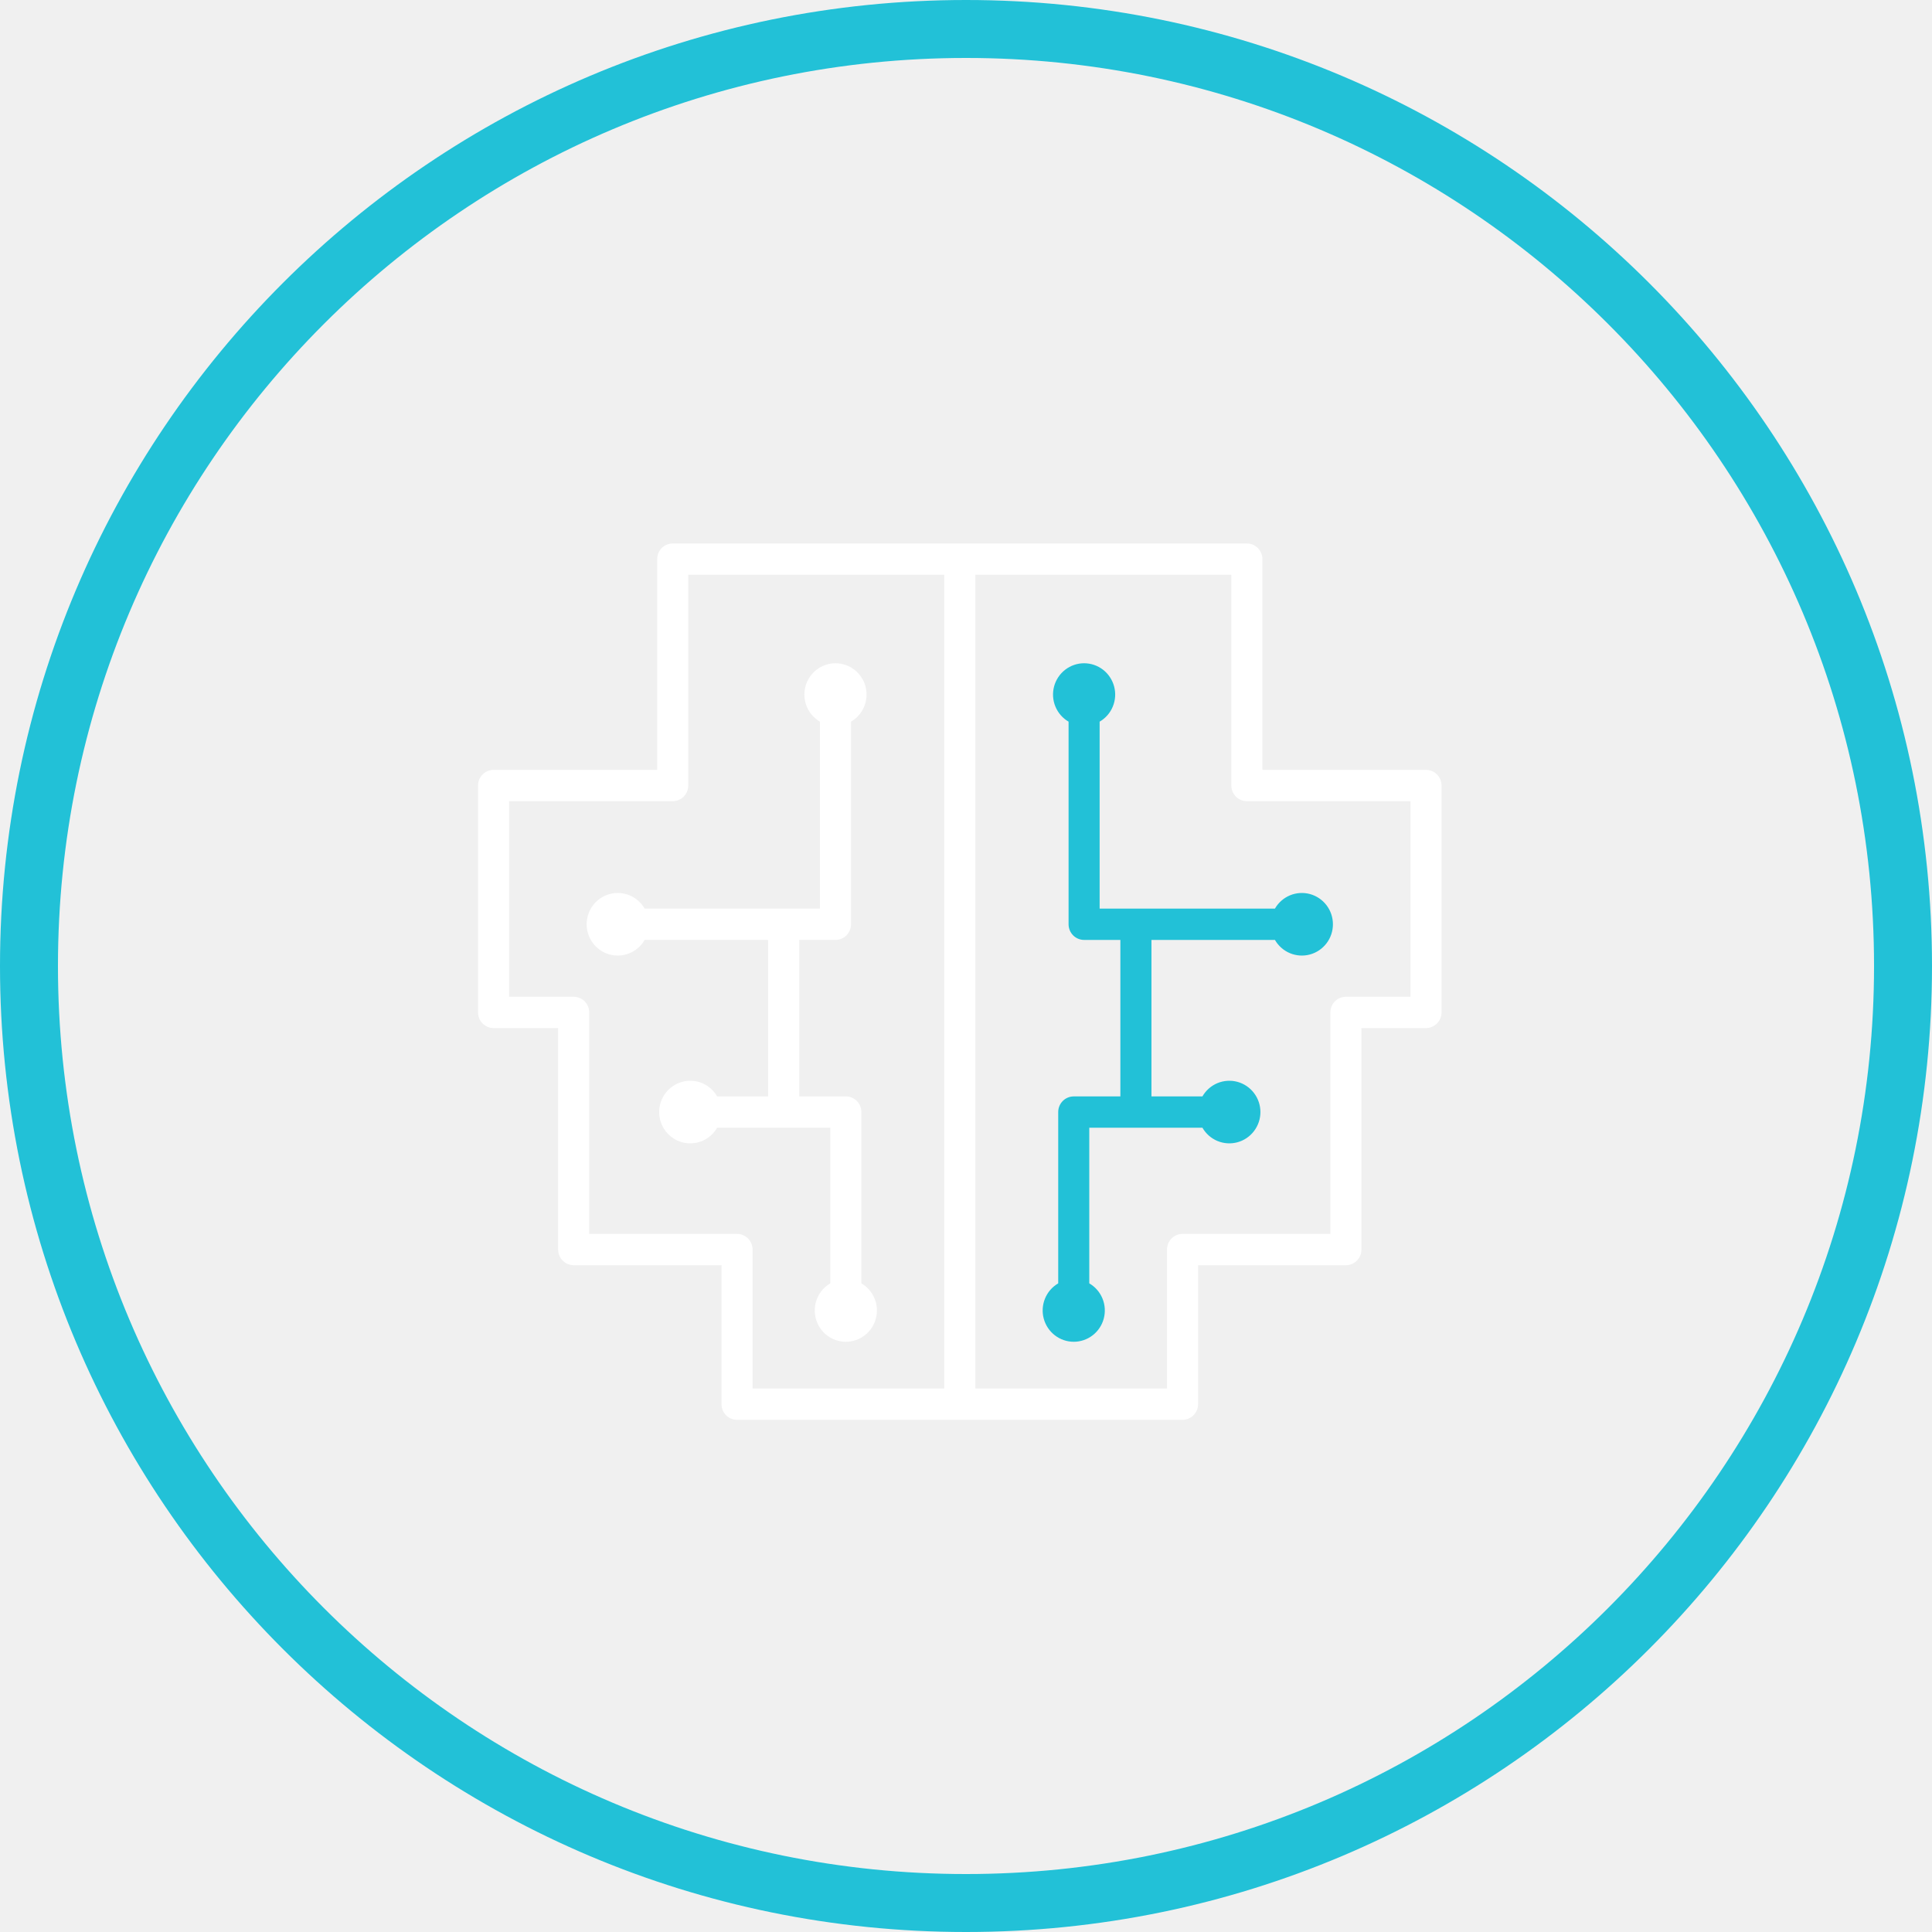
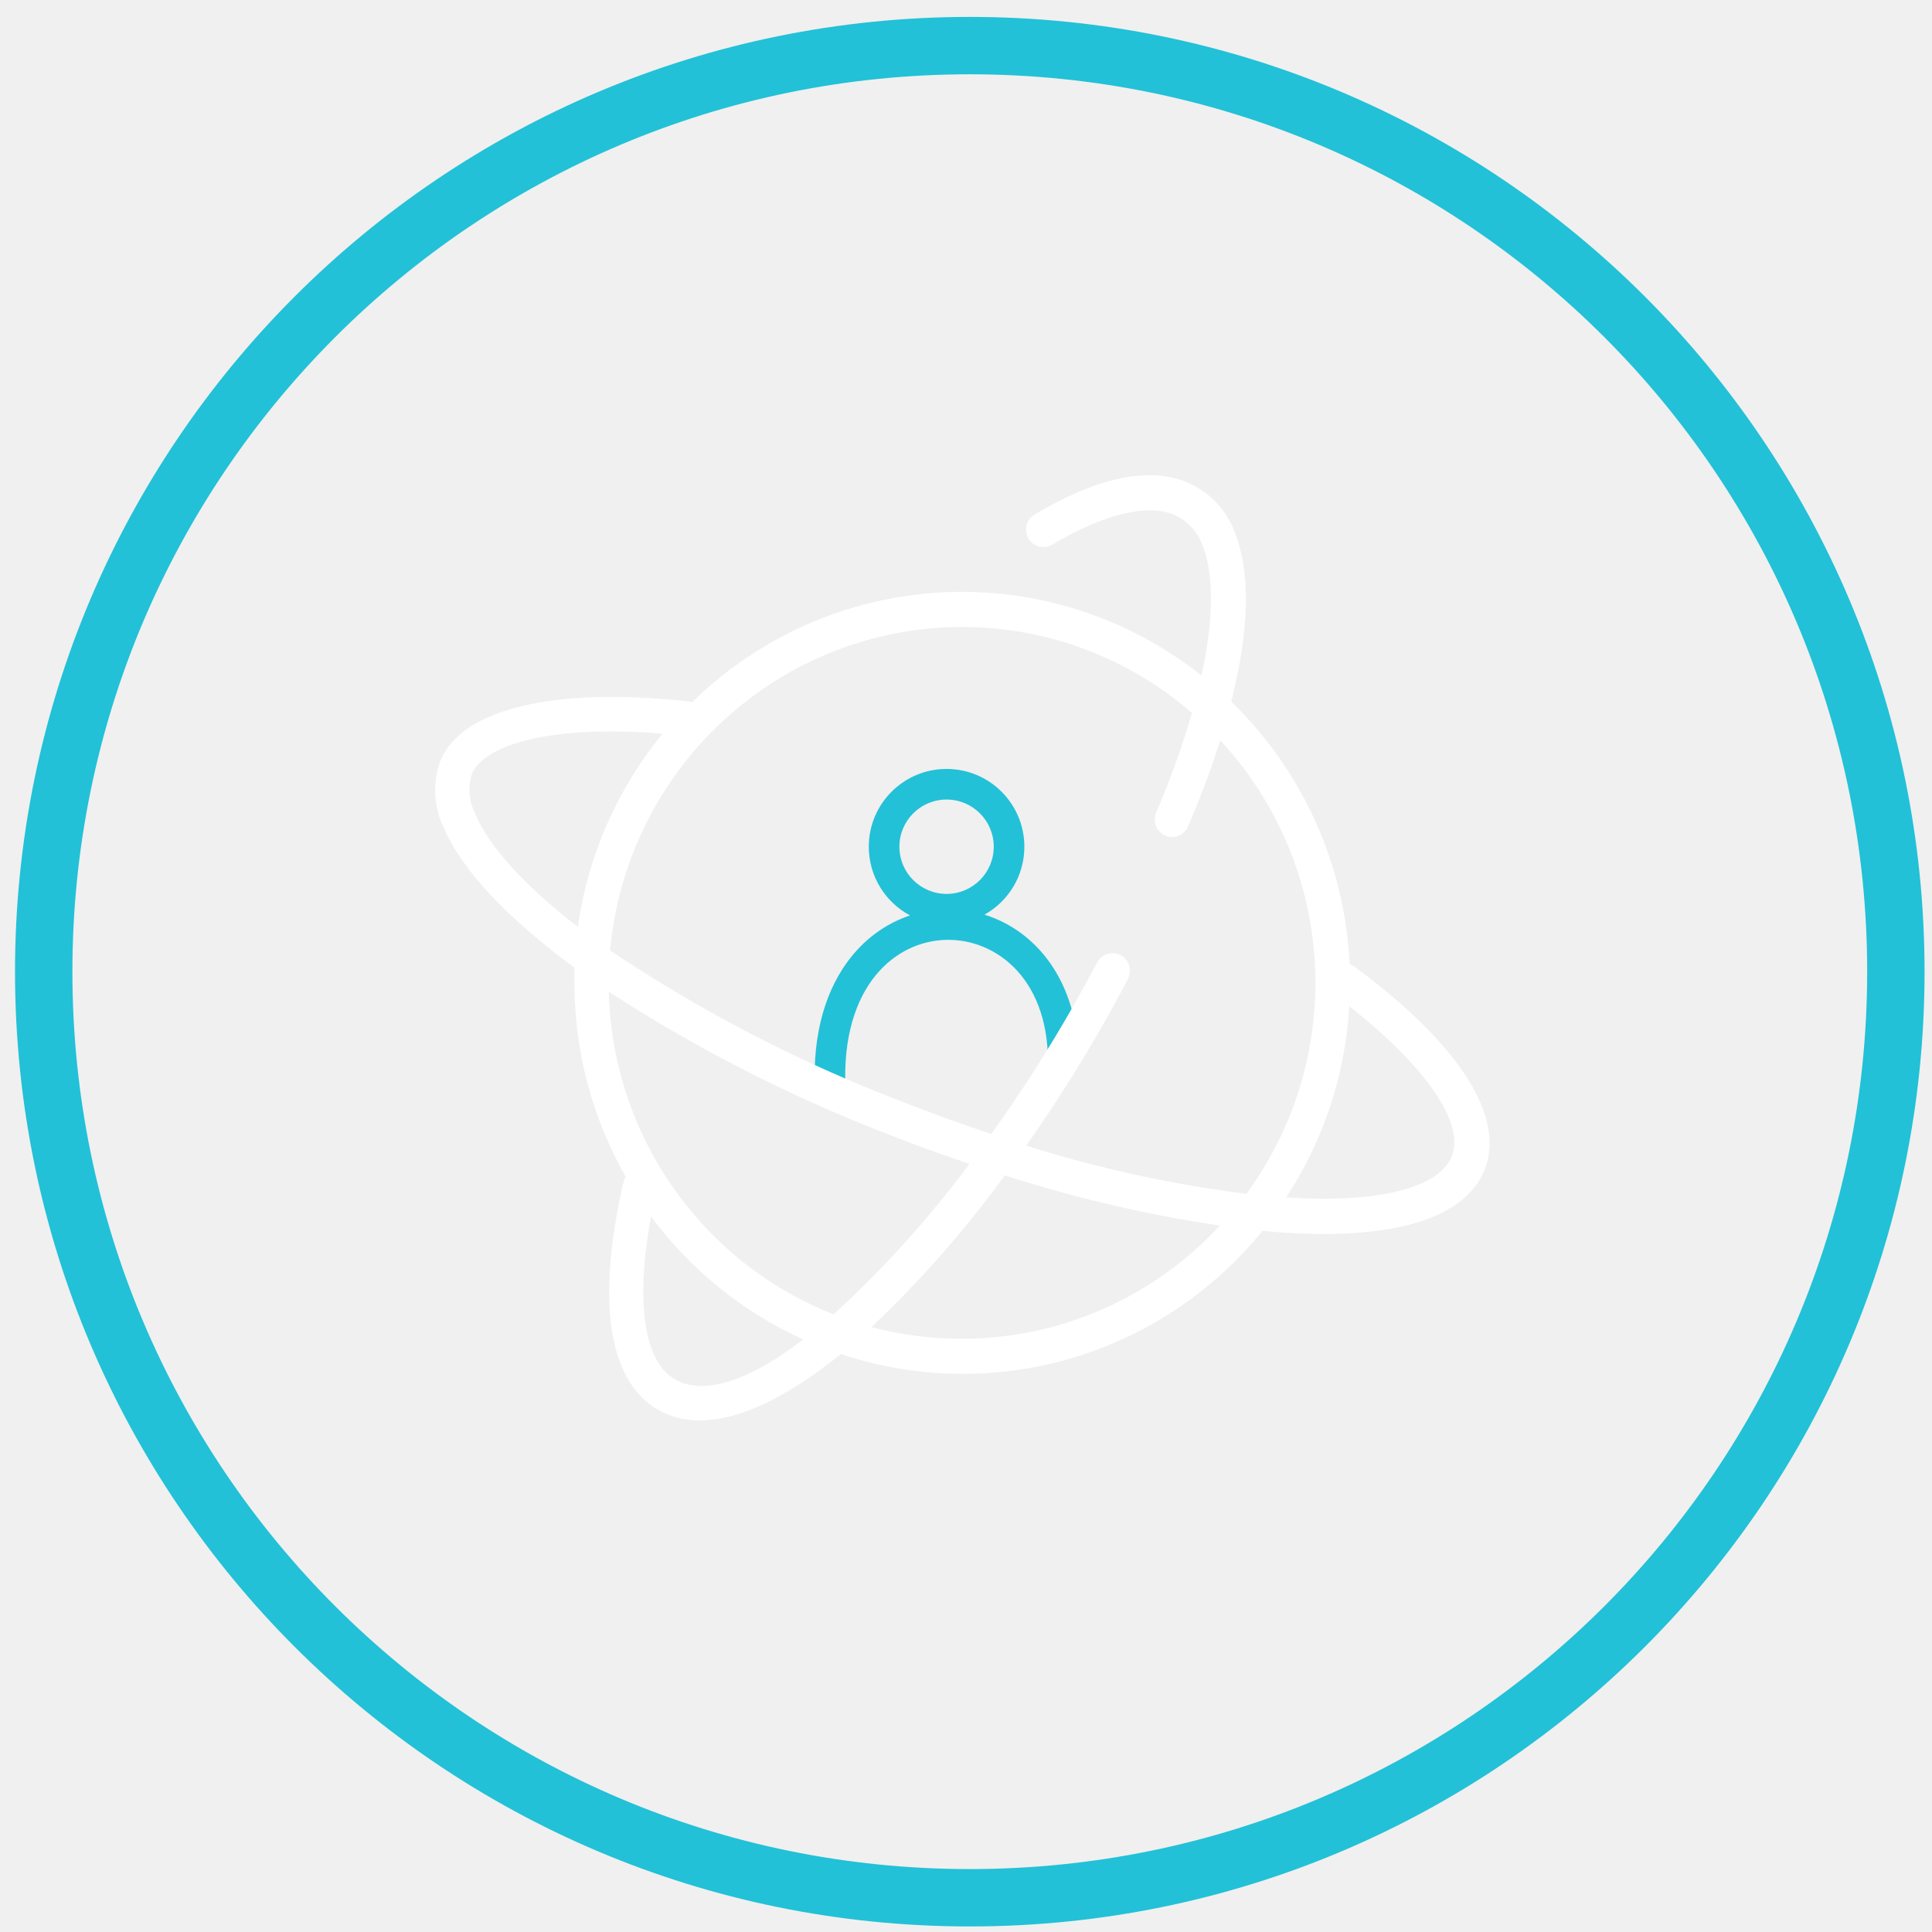
- <svg xmlns="http://www.w3.org/2000/svg" width="100" height="100" viewBox="0 0 100 100" fill="none">
-   <circle cx="50" cy="50" r="48.5" stroke="#22C1D7" class="stroke-second-color-green" stroke-width="3" />
-   <path d="M56.917 47.03V37.353C57.224 37.175 57.464 36.9 57.599 36.57C57.735 36.241 57.759 35.876 57.667 35.531C57.575 35.187 57.373 34.882 57.093 34.665C56.812 34.448 56.467 34.33 56.113 34.33C55.759 34.33 55.415 34.448 55.134 34.665C54.853 34.882 54.651 35.187 54.559 35.531C54.468 35.876 54.491 36.241 54.627 36.57C54.763 36.9 55.002 37.175 55.309 37.353V47.84C55.309 48.055 55.394 48.261 55.544 48.413C55.695 48.565 55.9 48.65 56.113 48.65H57.99V56.75H55.577C55.364 56.75 55.159 56.835 55.008 56.987C54.857 57.139 54.773 57.345 54.773 57.56V66.427C54.466 66.605 54.226 66.88 54.091 67.21C53.955 67.539 53.931 67.905 54.023 68.249C54.115 68.594 54.317 68.898 54.598 69.115C54.879 69.332 55.223 69.45 55.577 69.45C55.931 69.45 56.275 69.332 56.556 69.115C56.837 68.898 57.039 68.594 57.131 68.249C57.222 67.905 57.199 67.539 57.063 67.21C56.928 66.88 56.688 66.605 56.381 66.427V58.37H62.237C62.414 58.679 62.687 58.92 63.014 59.057C63.342 59.193 63.704 59.217 64.046 59.125C64.388 59.033 64.691 58.829 64.906 58.546C65.122 58.263 65.239 57.917 65.239 57.56C65.239 57.203 65.122 56.857 64.906 56.574C64.691 56.291 64.388 56.088 64.046 55.995C63.704 55.903 63.342 55.927 63.014 56.063C62.687 56.2 62.414 56.441 62.237 56.75H59.599V48.65H65.99C66.168 48.959 66.441 49.2 66.768 49.337C67.095 49.473 67.458 49.497 67.8 49.405C68.142 49.313 68.444 49.109 68.66 48.826C68.876 48.543 68.992 48.197 68.992 47.84C68.992 47.483 68.876 47.137 68.66 46.854C68.444 46.571 68.142 46.368 67.8 46.275C67.458 46.183 67.095 46.207 66.768 46.343C66.441 46.48 66.168 46.721 65.99 47.03H56.917Z" fill="#22C1D7" class="fill-second-color-green" />
-   <path d="M73.809 39.848H65.342V28.94C65.342 28.725 65.257 28.519 65.106 28.367C64.956 28.215 64.751 28.13 64.538 28.13H34.82C34.607 28.13 34.402 28.215 34.251 28.367C34.1 28.519 34.016 28.725 34.016 28.94V39.848H25.549C25.443 39.848 25.338 39.869 25.241 39.91C25.143 39.95 25.054 40.01 24.98 40.085C24.905 40.16 24.846 40.25 24.805 40.348C24.765 40.446 24.744 40.551 24.744 40.658V52.403C24.744 52.618 24.829 52.824 24.98 52.976C25.131 53.127 25.335 53.213 25.549 53.213H28.889V64.677C28.889 64.892 28.974 65.098 29.125 65.25C29.276 65.402 29.48 65.487 29.694 65.487H37.346V72.68C37.346 72.895 37.43 73.101 37.581 73.253C37.732 73.404 37.937 73.49 38.15 73.49H61.208C61.421 73.49 61.626 73.404 61.776 73.253C61.927 73.101 62.012 72.895 62.012 72.68V65.487H69.664C69.877 65.487 70.082 65.402 70.233 65.25C70.384 65.098 70.468 64.892 70.468 64.677V53.213H73.809C74.022 53.213 74.227 53.127 74.378 52.976C74.529 52.824 74.613 52.618 74.613 52.403V40.658C74.613 40.551 74.593 40.446 74.552 40.348C74.512 40.25 74.453 40.16 74.378 40.085C74.303 40.01 74.215 39.95 74.117 39.91C74.019 39.869 73.915 39.848 73.809 39.848ZM38.15 63.867H30.498V52.403C30.498 52.188 30.413 51.982 30.262 51.83C30.111 51.678 29.907 51.593 29.694 51.593H26.353V41.468H34.82C35.033 41.468 35.238 41.383 35.389 41.231C35.539 41.079 35.624 40.873 35.624 40.658V29.75H48.874V71.87H38.954V64.677C38.954 64.462 38.87 64.256 38.719 64.104C38.568 63.952 38.363 63.867 38.15 63.867ZM73.005 51.593H69.664C69.451 51.593 69.246 51.678 69.095 51.83C68.944 51.982 68.86 52.188 68.86 52.403V63.867H61.208C60.994 63.867 60.79 63.952 60.639 64.104C60.488 64.256 60.403 64.462 60.403 64.677V71.87H50.483V29.75H63.733V40.658C63.733 40.873 63.818 41.079 63.969 41.231C64.12 41.383 64.324 41.468 64.538 41.468H73.005V51.593Z" fill="white" class="fill-white" />
-   <path d="M42.976 66.427C42.669 66.605 42.429 66.88 42.294 67.21C42.158 67.539 42.135 67.905 42.226 68.249C42.318 68.594 42.52 68.898 42.801 69.115C43.082 69.332 43.426 69.45 43.78 69.45C44.134 69.45 44.478 69.332 44.76 69.115C45.04 68.898 45.242 68.594 45.334 68.249C45.426 67.905 45.402 67.539 45.266 67.21C45.131 66.88 44.891 66.605 44.584 66.427V57.56C44.584 57.345 44.5 57.139 44.349 56.987C44.198 56.835 43.993 56.75 43.78 56.75H41.367V48.65H43.244C43.457 48.65 43.662 48.565 43.813 48.413C43.964 48.261 44.048 48.055 44.048 47.84V37.353C44.355 37.175 44.595 36.9 44.73 36.57C44.866 36.241 44.889 35.876 44.798 35.531C44.706 35.187 44.504 34.882 44.223 34.665C43.942 34.448 43.598 34.33 43.244 34.33C42.89 34.33 42.546 34.448 42.265 34.665C41.984 34.882 41.782 35.187 41.69 35.531C41.598 35.876 41.622 36.241 41.758 36.57C41.893 36.9 42.133 37.175 42.44 37.353V47.03H33.367C33.19 46.721 32.916 46.48 32.589 46.343C32.262 46.207 31.899 46.183 31.557 46.275C31.215 46.368 30.913 46.571 30.697 46.854C30.482 47.137 30.365 47.483 30.365 47.84C30.365 48.197 30.482 48.543 30.697 48.826C30.913 49.109 31.215 49.313 31.557 49.405C31.899 49.497 32.262 49.473 32.589 49.337C32.916 49.2 33.19 48.959 33.367 48.65H39.758V56.75H37.12C36.943 56.441 36.67 56.2 36.343 56.063C36.016 55.927 35.653 55.903 35.311 55.995C34.969 56.088 34.666 56.291 34.451 56.574C34.235 56.857 34.118 57.203 34.118 57.56C34.118 57.917 34.235 58.263 34.451 58.546C34.666 58.829 34.969 59.033 35.311 59.125C35.653 59.217 36.016 59.193 36.343 59.057C36.67 58.92 36.943 58.679 37.12 58.37H42.976V66.427Z" fill="white" class="fill-white" />
+ <svg xmlns="http://www.w3.org/2000/svg" width="101" height="101" viewBox="0 0 101 101" fill="none">
+   <circle cx="50.698" cy="50.797" r="48.413" stroke="#22C1D7" class="stroke-second-color-green" stroke-width="3" />
+   <path fill-rule="evenodd" clip-rule="evenodd" d="M51.951 44.264C51.951 45.627 50.847 46.731 49.484 46.731C48.122 46.731 47.018 45.627 47.018 44.264C47.018 42.902 48.122 41.798 49.484 41.798C50.847 41.798 51.951 42.902 51.951 44.264ZM51.467 47.816C52.711 47.12 53.551 45.791 53.551 44.264C53.551 42.019 51.73 40.198 49.484 40.198C47.239 40.198 45.418 42.019 45.418 44.264C45.418 45.82 46.291 47.172 47.575 47.856C46.319 48.273 45.16 49.094 44.276 50.317C43.047 52.017 42.384 54.44 42.639 57.547L44.233 57.416C44.002 54.599 44.615 52.578 45.572 51.254C46.528 49.932 47.863 49.251 49.208 49.146C51.849 48.939 54.785 50.981 54.785 55.507H56.385C56.385 51.336 54.181 48.657 51.467 47.816Z" fill="#22C1D7" class="fill-second-color-green" />
+   <path d="M70.811 50.533C70.733 50.477 70.647 50.434 70.556 50.405C70.311 45.202 68.096 40.29 64.366 36.68C65.311 32.959 65.389 29.915 64.553 27.841C64.341 27.258 64.012 26.725 63.587 26.275C63.162 25.825 62.65 25.467 62.082 25.224C60.059 24.376 57.363 24.944 54.068 26.908C53.865 27.034 53.72 27.235 53.663 27.468C53.606 27.701 53.642 27.947 53.763 28.153C53.885 28.36 54.082 28.51 54.312 28.571C54.543 28.633 54.788 28.601 54.995 28.482C57.69 26.871 59.98 26.316 61.385 26.914C61.73 27.066 62.04 27.288 62.295 27.566C62.55 27.844 62.746 28.173 62.87 28.53C63.475 30.055 63.445 32.422 62.809 35.314C58.958 32.257 54.135 30.713 49.238 30.969C44.341 31.225 39.703 33.263 36.186 36.705L36.041 36.674C29.014 35.893 24.144 37.046 23.03 39.755C22.817 40.321 22.723 40.925 22.752 41.529C22.781 42.134 22.933 42.725 23.199 43.268C24.138 45.501 26.567 48.032 30.032 50.588C30.032 50.857 30.032 51.119 30.032 51.394C30.03 54.949 30.955 58.443 32.715 61.526C32.66 61.61 32.619 61.703 32.594 61.8C31.11 68.224 31.849 72.506 34.684 73.848C35.282 74.126 35.934 74.266 36.592 74.257C38.724 74.257 41.281 72.951 43.958 70.786C47.849 72.085 52.041 72.164 55.978 71.013C59.915 69.862 63.412 67.534 66.007 64.338L66.577 64.399C67.501 64.472 68.374 64.509 69.194 64.509C73.803 64.509 76.687 63.374 77.601 61.184C78.722 58.403 76.335 54.627 70.811 50.533ZM50.288 32.776C54.702 32.773 58.97 34.369 62.312 37.272C61.795 39.045 61.17 40.785 60.44 42.481C60.346 42.705 60.343 42.957 60.433 43.182C60.522 43.407 60.697 43.588 60.919 43.683C61.141 43.779 61.391 43.781 61.615 43.691C61.839 43.601 62.017 43.424 62.112 43.201C62.783 41.623 63.342 40.123 63.79 38.699C66.735 41.867 68.485 45.973 68.735 50.305C68.985 54.637 67.72 58.92 65.159 62.41C61.255 61.92 57.404 61.077 53.65 59.891C55.061 57.884 56.406 55.767 57.636 53.614C58.09 52.821 58.532 52.01 58.962 51.174C59.019 51.068 59.053 50.952 59.065 50.832C59.076 50.712 59.064 50.592 59.029 50.477C58.994 50.361 58.937 50.255 58.861 50.162C58.786 50.069 58.692 49.992 58.587 49.936C58.481 49.879 58.366 49.844 58.247 49.833C58.128 49.821 58.008 49.833 57.894 49.868C57.78 49.903 57.674 49.961 57.582 50.037C57.49 50.114 57.413 50.208 57.357 50.314C56.939 51.107 56.503 51.9 56.061 52.675C54.762 54.949 53.347 57.154 51.821 59.281C50.339 58.789 48.822 58.24 47.272 57.634C41.863 55.578 36.704 52.912 31.892 49.685C32.317 45.066 34.438 40.773 37.841 37.646C41.243 34.519 45.682 32.782 50.288 32.776ZM24.847 42.536C24.68 42.217 24.58 41.867 24.55 41.508C24.521 41.148 24.564 40.786 24.677 40.444C25.283 39.01 28.578 37.858 34.636 38.358C32.265 41.248 30.732 44.742 30.208 48.453C27.494 46.361 25.598 44.318 24.847 42.555V42.536ZM46.605 59.366C47.968 59.903 49.331 60.385 50.682 60.843C48.569 63.689 46.19 66.324 43.577 68.712C40.187 67.376 37.265 65.063 35.175 62.063C33.084 59.063 31.919 55.509 31.825 51.845C36.478 54.863 41.432 57.384 46.605 59.366ZM35.423 72.177C33.679 71.347 33.188 68.181 34.036 63.6C36.105 66.384 38.842 68.594 41.989 70.023C39.385 72.024 37.022 72.951 35.423 72.189V72.177ZM50.288 69.987C48.692 69.99 47.101 69.785 45.557 69.376C48.119 66.956 50.453 64.301 52.529 61.447C56.2 62.627 59.96 63.505 63.772 64.07C62.049 65.936 59.962 67.424 57.642 68.442C55.322 69.46 52.819 69.986 50.288 69.987ZM75.887 60.47C75.203 62.117 72.028 62.91 67.237 62.599C69.192 59.617 70.331 56.169 70.538 52.601C74.566 55.779 76.608 58.744 75.887 60.47Z" fill="white" class="fill-white" />
</svg>
